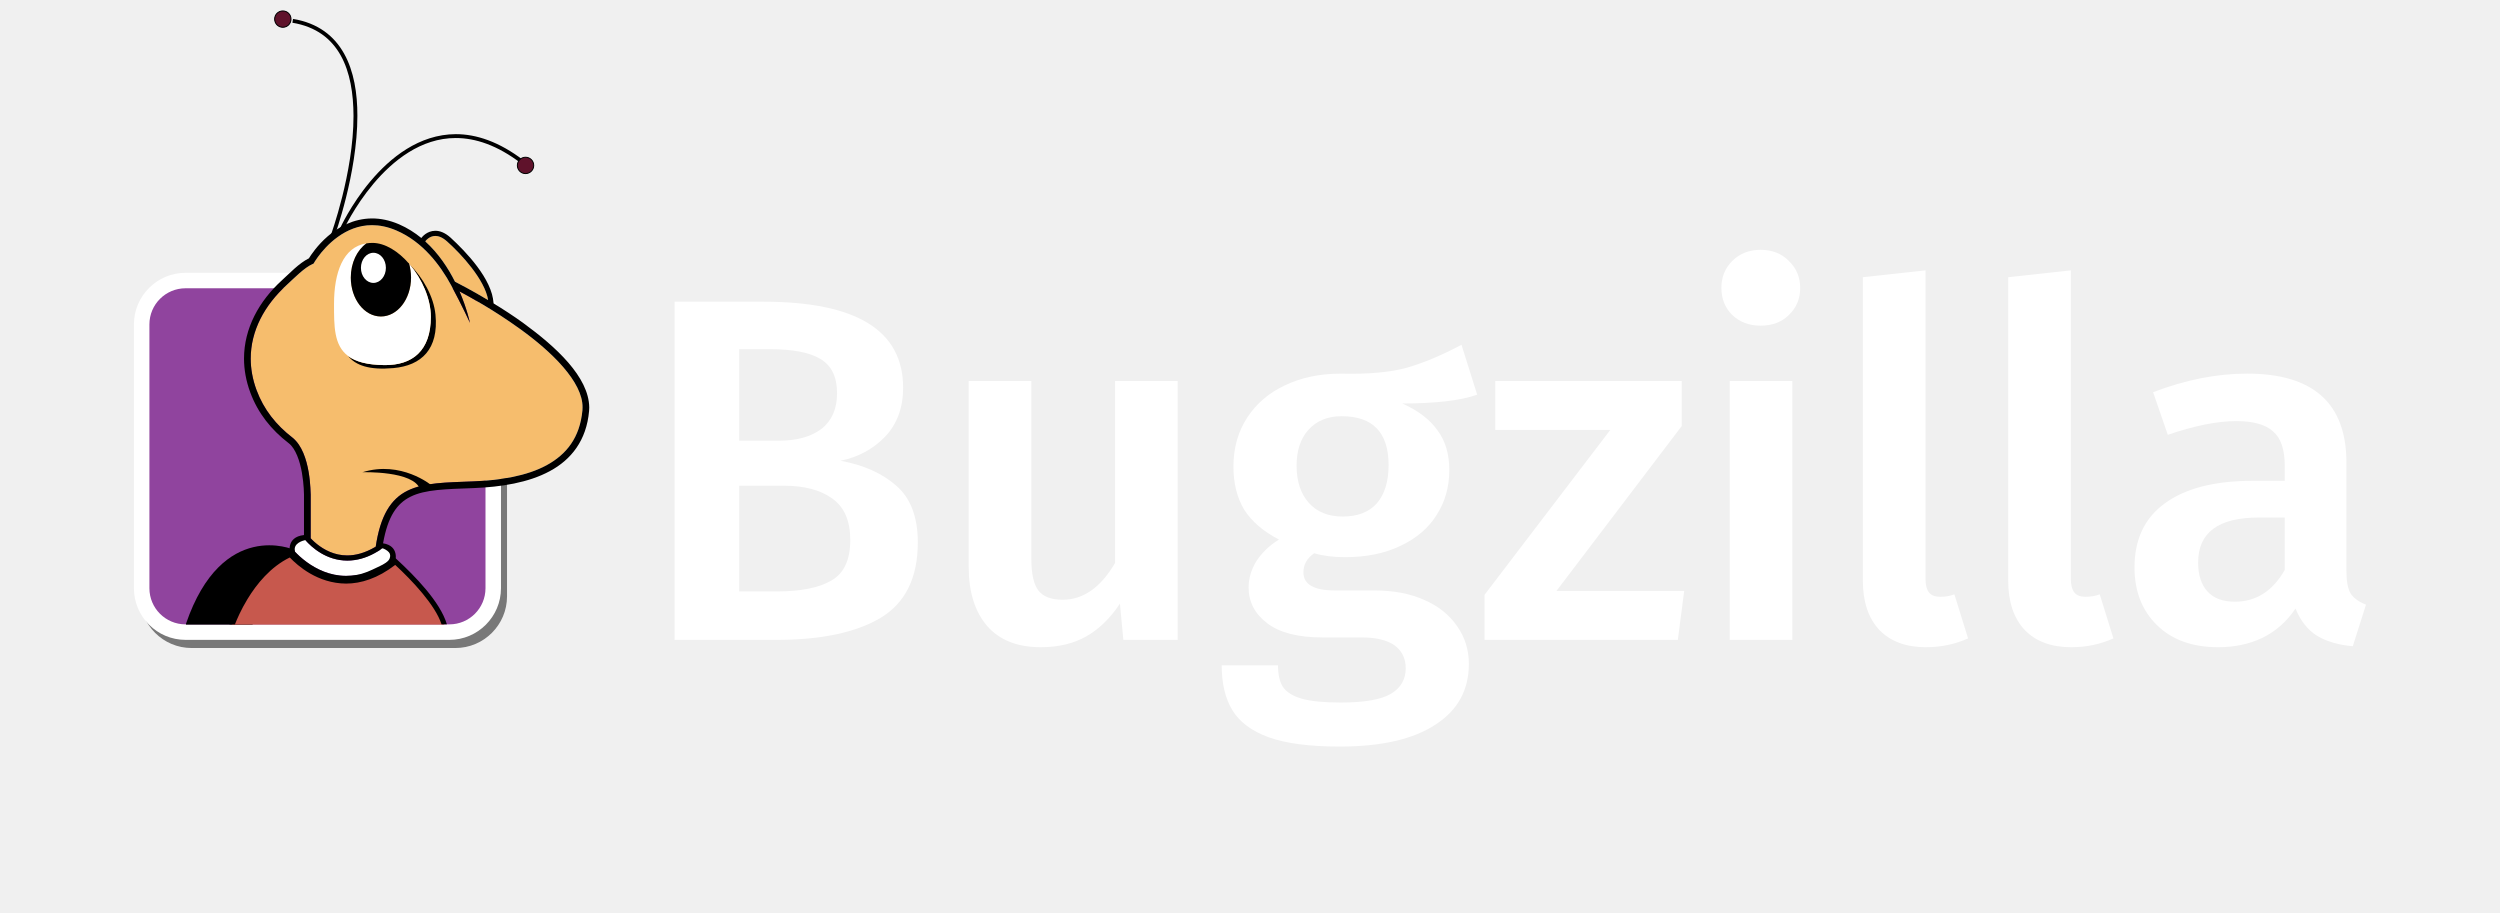
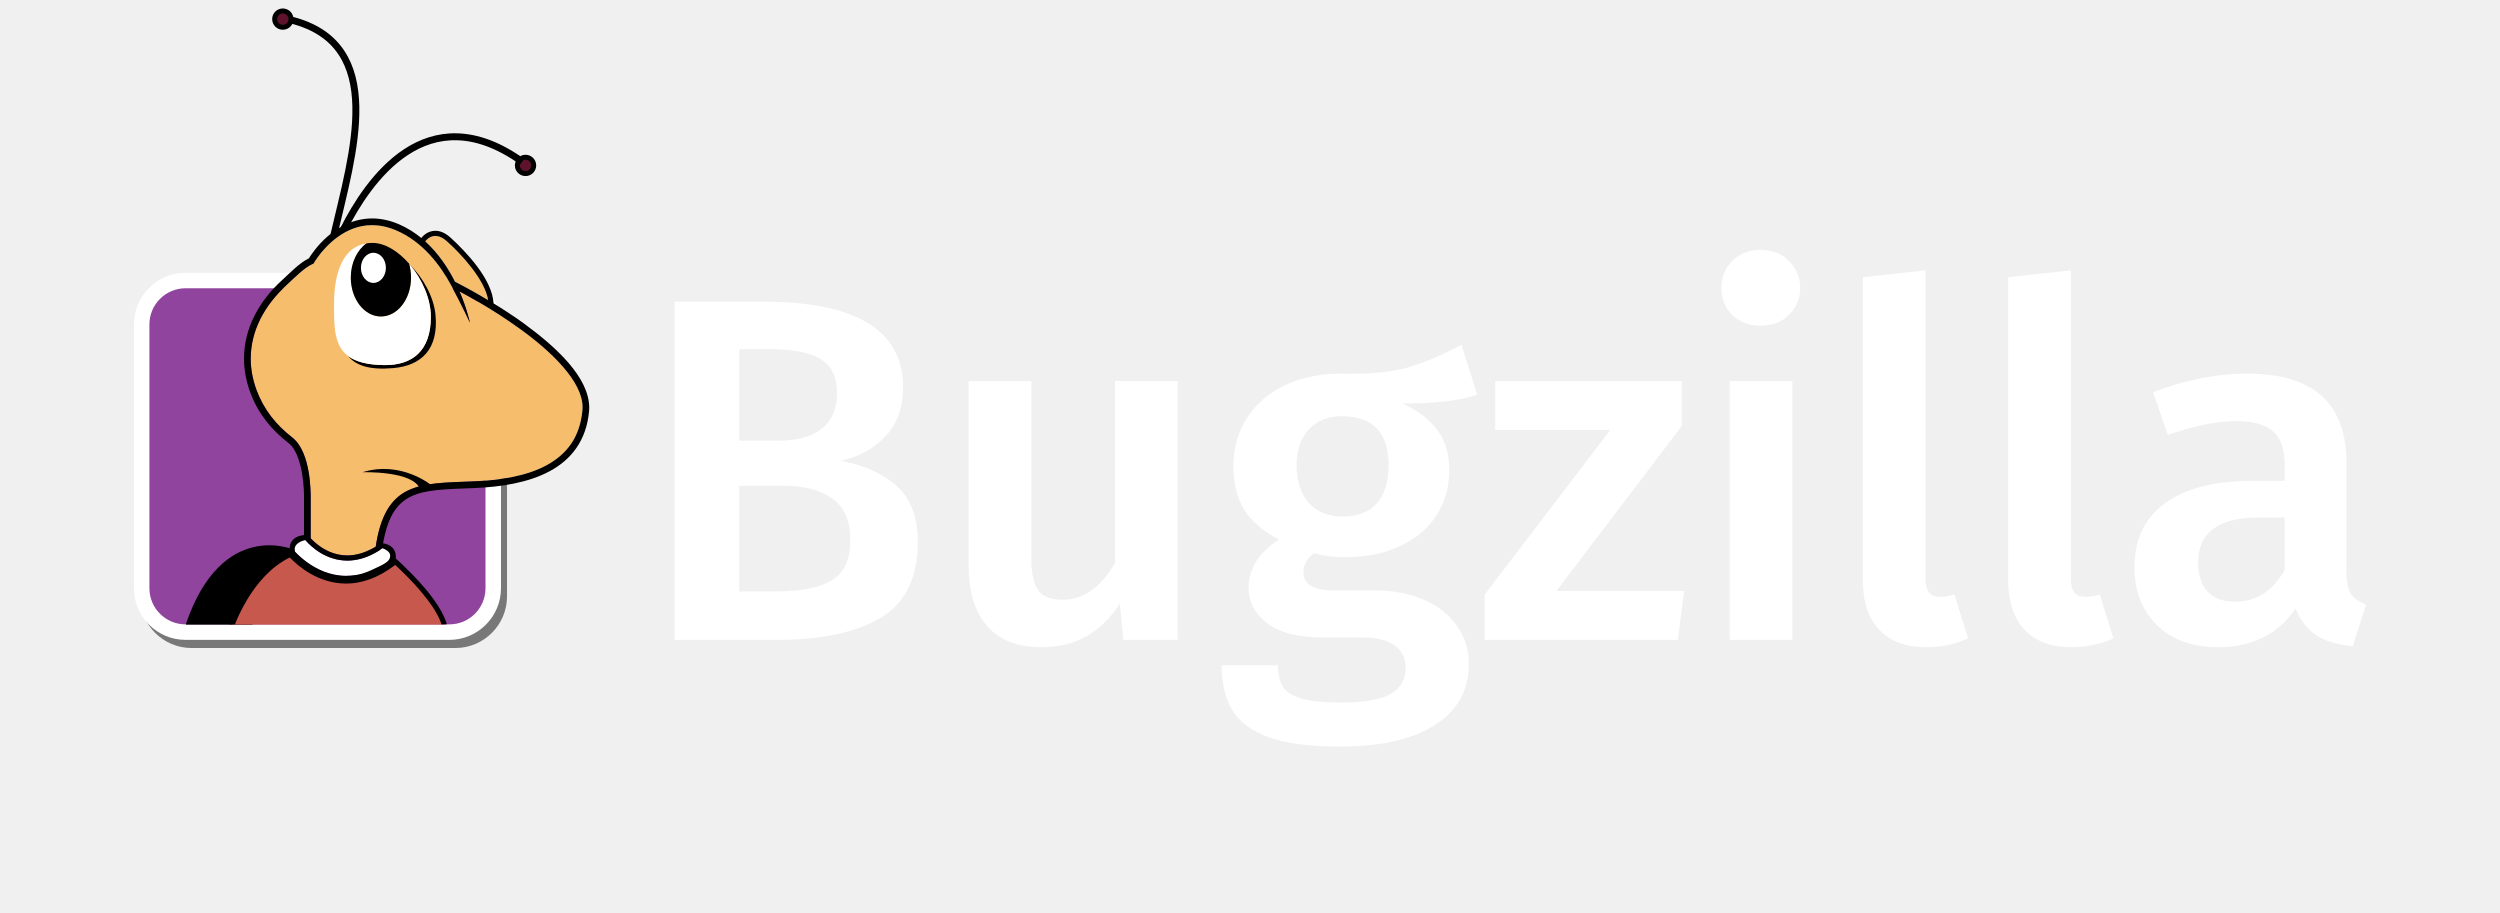
<svg xmlns="http://www.w3.org/2000/svg" version="1.1" viewBox="0 0 252 92">
  <g stroke-width="1.85">
    <path d="m47.645 32.913v-4.097h0.459c-0.669-0.314-1.413-0.495-2.2-0.495h-26.59c-2.869 0-5.204 2.335-5.204 5.204v26.589c0 2.871 2.335 5.206 5.204 5.206h26.59c2.869 0 5.204-2.335 5.204-5.206v-26.589c0-0.208-0.016-0.411-0.039-0.613z" opacity=".5" />
    <path d="m45.295 64.499h-26.591c-2.869 0-5.205-2.335-5.205-5.206v-26.589c0-2.869 2.335-5.205 5.205-5.205h26.591c2.869 0 5.204 2.335 5.204 5.205v26.589c0 2.87-2.335 5.206-5.204 5.206" fill="#fff" />
    <path d="m48.938 59.293c0 2.013-1.631 3.644-3.643 3.644h-26.591c-2.012 0-3.643-1.631-3.643-3.644v-26.591c0-2.013 1.631-3.644 3.643-3.644h26.591c2.012 0 3.643 1.631 3.643 3.644z" fill="#90449e" />
    <path d="m52.368 33.122c-2.553-1.845-5.098-3.246-6.05-3.75 0.767 1.774 1.05 3.167 1.058 3.178-0.005-8.07e-4 -0.773-1.7-1.893-3.775-1.118-2.08-2.902-4.42-5.528-5.543-0.891-0.382-1.708-0.535-2.455-0.535-2.73-0.009-4.659 2.11-5.446 3.192-0.262 0.357-0.39 0.583-0.39 0.584l-0.055 0.096-0.1 0.045c-0.844 0.373-1.826 1.398-2.599 2.105-2.26 2.051-3.638 4.628-3.638 7.427 0 1.027 0.185 2.087 0.585 3.171 0.729 1.97 1.975 3.528 3.637 4.808 1.899 1.538 1.792 5.702 1.824 5.734v4.4c0.044 0.046 0.082 0.089 0.132 0.139 0.143 0.142 0.309 0.294 0.501 0.448 0.719 0.576 1.756 1.142 3.05 1.142 0.822-8.04e-4 1.758-0.228 2.804-0.843l0.061 0.008c0.462-3.168 1.523-4.856 3.212-5.69 1.698-0.835 3.885-0.827 6.632-0.94 2.728-0.106 5.385-0.541 7.384-1.624 1.998-1.09 3.355-2.771 3.614-5.528 0.008-0.099 0.011-0.198 0.011-0.297 0.038-2.567-3.117-5.638-6.351-7.951" fill="#f6bd6d" />
    <path d="m25.45 62.958 4.148-7.553s-7.206-3.161-10.85 7.466v0.087z" />
-     <path d="m33.357 23.678c-0.003-0.009 2.28-6.235 2.277-11.994-0.013-4.497-1.355-8.594-6.16-9.392l0.063-0.385c5.066 0.834 6.501 5.236 6.487 9.777-0.001 5.855-2.299 12.118-2.301 12.128z" />
-     <path d="m34.273 23.014c0.016-0.006 4.26-9.46 11.668-9.492 2.068 0 4.365 0.753 6.847 2.652l-0.238 0.309c-2.43-1.857-4.638-2.57-6.609-2.57-3.522-0.002-6.353 2.293-8.305 4.618-1.95 2.322-3.005 4.639-3.007 4.645z" />
    <path d="m41.14 26.494c0.107 0.265 0.185 0.55 0.248 0.843-0.034-0.257-0.082-0.506-0.152-0.744-0.033-0.032-0.063-0.068-0.096-0.099" />
    <path d="m43.896 31.72c-0.176-1.808-1.235-3.706-2.609-5.072 1.253 1.474 2.142 3.476 2.142 5.296 0 3.402-1.848 4.882-4.663 4.858-1.772-0.013-2.928-0.348-3.682-0.916 0.776 0.939 2.117 1.436 4.563 1.219 2.857-0.254 4.584-1.936 4.249-5.385" />
    <path d="m36.587 24.843c-0.008 0.002-0.016 0.006-0.021 0.008-0.062 0.062-0.122 0.129-0.18 0.196 0.067-0.07 0.131-0.141 0.203-0.203" />
    <path d="m41.23 26.577c0.001 0.006 0.002 0.009 0.003 0.015 0.019 0.017 0.035 0.037 0.053 0.054-0.019-0.024-0.037-0.048-0.057-0.071" fill="#fff" />
    <path d="m41.288 26.647c-0.019-0.02-0.035-0.037-0.053-0.055 0.069 0.238 0.118 0.488 0.152 0.744 0.027 0.208 0.047 0.42 0.047 0.638 0 2.168-1.359 3.926-3.036 3.926s-3.037-1.758-3.037-3.926c0-1.167 0.398-2.209 1.023-2.928 0.059-0.068 0.118-0.134 0.18-0.196 0.119-0.117 0.243-0.226 0.375-0.32-2.369 0.366-3.269 2.96-3.269 6.111 0 2.228-0.019 4.162 1.414 5.243 0.754 0.569 1.91 0.902 3.683 0.917 2.815 0.024 4.663-1.456 4.663-4.858 0-1.821-0.889-3.822-2.142-5.296" fill="#fff" />
    <path d="m35.36 27.976c0 2.168 1.359 3.926 3.037 3.926 1.677 0 3.036-1.758 3.036-3.926 0-0.494-0.074-0.964-0.202-1.399-1.078-1.243-2.415-2.093-3.7-2.093-0.208 0-0.403 0.02-0.592 0.049-0.94 0.667-1.578 1.958-1.578 3.443" />
    <path d="m38.898 26.999c0 0.839-0.564 1.519-1.258 1.519-0.695 0-1.258-0.68-1.258-1.519 0-0.839 0.563-1.519 1.258-1.519 0.695 0 1.258 0.68 1.258 1.519" fill="#fff" />
    <path d="m30.419 53.994 5.88e-4 -5.94e-4c-4.01e-4 -3.8e-4 -5.88e-4 -3.8e-4 -5.88e-4 -3.8e-4z" fill="#231e1f" />
    <path d="m38.431 55.363c0.021-0.013 0.044-0.027 0.067-0.042l-0.288-0.431c-0.137 0.092-0.272 0.174-0.406 0.253l0.42 0.049s0.077 0.062 0.207 0.17" fill="#231e1f" />
    <path d="m30.85 54.326 0.6 0.071-0.132-0.015z" fill="#f6bd6d" />
    <path d="m45.865 28.395c0.322 0.164 1.662 0.856 3.339 1.855-0.328-2.057-2.709-4.638-4.124-5.9-0.495-0.444-0.889-0.565-1.197-0.566-0.308-9.74e-4 -0.557 0.128-0.735 0.263-0.131 0.099-0.211 0.193-0.245 0.236l-0.027 0.059c1.333 1.207 2.3 2.685 2.989 4.054" fill="#f6bd6d" />
    <path d="m43.473 48.903s-3.036-2.516-6.94-1.301c0 0 5.206-0.174 5.813 1.735z" />
-     <path d="m29.333 1.926c0 0.455-0.369 0.824-0.824 0.824-0.455 0-0.824-0.369-0.824-0.824 0-0.455 0.369-0.824 0.824-0.824 0.455 0 0.824 0.369 0.824 0.824" fill="#9c61a4" />
  </g>
-   <path d="m29.333 1.926c0 0.455-0.369 0.824-0.824 0.824-0.455 0-0.824-0.369-0.824-0.824 0-0.455 0.369-0.824 0.824-0.824 0.455 0 0.824 0.369 0.824 0.824z" fill="#5f122b" stroke="#000" stroke-width=".1" />
-   <path d="m53.798 16.674c0 0.455-0.369 0.824-0.824 0.824-0.455 0-0.824-0.369-0.824-0.824 0-0.455 0.369-0.824 0.824-0.824 0.455 0 0.824 0.369 0.824 0.824" fill="#5f122b" stroke-width="1.85" />
-   <path d="m53.798 16.674c0 0.455-0.369 0.824-0.824 0.824-0.455 0-0.824-0.369-0.824-0.824 0-0.455 0.369-0.824 0.824-0.824 0.455 0 0.824 0.369 0.824 0.824z" fill="none" stroke="#000" stroke-width=".1" />
+   <path d="m29.333 1.926c0 0.455-0.369 0.824-0.824 0.824-0.455 0-0.824-0.369-0.824-0.824 0-0.455 0.369-0.824 0.824-0.824 0.455 0 0.824 0.369 0.824 0.824z" fill="#5f122b" stroke="#000" stroke-width=".5" />
+   <path d="m53.798 16.674c0 0.455-0.369 0.824-0.824 0.824-0.455 0-0.824-0.369-0.824-0.824 0-0.455 0.369-0.824 0.824-0.824 0.455 0 0.824 0.369 0.824 0.824z" fill="#5f122b" stroke="#000" stroke-width=".5" />
  <g stroke-width="1.85">
    <path d="m39.569 55.852c0-0.426-0.313-0.773-0.699-0.773-0.258 0-0.48 0.155-0.602 0.385-1.189 0.745-2.289 1.043-3.262 1.043h-0.005c-2.102-0.009-3.545-1.306-4.194-2.033l0.027-0.257-0.423 0.162-0.553 0.293-0.179 0.114-0.097 0.488 0.143 0.29-0.016 0.02c0.245 0.264 0.66 0.673 1.23 1.087 0.955 0.693 2.314 1.377 3.947 1.377 1.208-0.001 2.576-0.27 4.075-1.316 0.342-0.051 0.61-0.487 0.61-0.879" fill="#fff" />
    <path d="m58.708 41.37c-0.259 2.757-1.616 4.438-3.614 5.528-2 1.083-4.656 1.518-7.384 1.624-2.747 0.113-4.934 0.105-6.632 0.94-1.689 0.834-2.75 2.521-3.212 5.69l-0.061-0.008c-1.047 0.614-1.982 0.842-2.804 0.843-1.294 0-2.33-0.566-3.05-1.142-0.192-0.153-0.358-0.306-0.5-0.448l-0.6-0.071 0.468 0.055 0.132 0.015c-0.05-0.05-0.088-0.093-0.132-0.139v-4.399c-0.031-0.032 0.075-4.196-1.824-5.734-1.661-1.28-2.908-2.838-3.637-4.808-0.4-1.084-0.585-2.144-0.585-3.171 0-2.799 1.377-5.377 3.638-7.427 0.773-0.707 1.755-1.732 2.599-2.105l0.1-0.045 0.055-0.096c0-0.001 0.128-0.227 0.39-0.584 0.787-1.082 2.716-3.202 5.446-3.192 0.747 0 1.564 0.154 2.455 0.536 2.626 1.123 4.41 3.463 5.528 5.543 1.12 2.076 1.887 3.774 1.893 3.775-0.008-0.009-0.292-1.404-1.058-3.178 0.951 0.504 3.497 1.904 6.05 3.75 3.234 2.313 6.389 5.383 6.351 7.951 0 0.099-0.003 0.198-0.011 0.297m-19.427 14.907c-0.032 0.085-0.079 0.163-0.135 0.225-0.296 0.321-0.75 0.506-1.136 0.693-0.667 0.322-1.318 0.631-2.054 0.755-0.351 0.059-0.716 0.098-1.072 0.098-1.633 9.74e-4 -2.992-0.684-3.947-1.377-0.547-0.397-0.947-0.786-1.195-1.05-0.003-0.013-0.005-0.024-0.008-0.036-0.211-0.815 0.769-1.087 1.039-1.146 0.632 0.72 2.09 2.06 4.232 2.07 0.949 0 1.908-0.275 2.734-0.737 0.262-0.146 0.549-0.303 0.78-0.496 0.046-0.038 0.295 0.099 0.336 0.121 0.131 0.072 0.255 0.165 0.353 0.279 0.142 0.163 0.147 0.402 0.073 0.6m3.62-31.994c0.034-0.043 0.114-0.136 0.245-0.236 0.178-0.135 0.427-0.264 0.735-0.263 0.308 9.74e-4 0.702 0.122 1.197 0.566 1.415 1.262 3.796 3.843 4.124 5.9-1.676-1-3.017-1.691-3.339-1.855-0.69-1.369-1.657-2.847-2.989-4.054zm9.863 8.29c-1.004-0.725-2.046-1.4-3.012-1.99-0.138-2.461-2.807-5.224-4.326-6.619-0.559-0.507-1.088-0.703-1.545-0.701-0.871 0.009-1.347 0.642-1.413 0.728-0.664-0.543-1.409-1.018-2.247-1.382-0.968-0.415-1.88-0.59-2.722-0.59-3.768 0.027-5.981 3.402-6.364 4.022-1.005 0.496-1.951 1.52-2.68 2.176-2.364 2.143-3.859 4.898-3.859 7.928 0 1.109 0.201 2.25 0.627 3.405 0.776 2.1 2.115 3.77 3.858 5.11 0.716 0.533 1.156 1.838 1.354 3.012 0.205 1.171 0.204 2.184 0.206 2.186v4.075c-1.882 0.208-1.399 1.895-1.399 1.895l0.032 0.051c-0.001 4.19e-4 -0.003 8e-4 -0.003 0.001 0.659 0.724 2.697 2.678 5.613 2.688h0.005c1.41 0 3.011-0.493 4.709-1.774 0.114-0.062 0.219-0.159 0.219-0.159l0.003-0.006c0.011-0.008 0.021-0.013 0.032-0.024-0.003-0.002-0.008-0.008-0.011-0.009l0.005-0.009s0.443-1.559-1.235-1.821c0.489-2.744 1.407-4.015 2.765-4.695 1.468-0.738 3.597-0.767 6.358-0.87 2.78-0.112 5.526-0.543 7.679-1.706 2.156-1.154 3.705-3.096 3.966-6.062 0.011-0.12 0.016-0.239 0.016-0.357-0.036-3.088-3.373-6.123-6.631-8.5" />
    <path d="m44.786 62.958c-0.652-2.149-3.209-4.771-4.934-6.353-1.793 1.429-3.483 1.963-4.964 1.963h-0.005c-2.916-0.009-4.954-1.964-5.612-2.688-3.635 1.652-5.46 5.976-5.875 7.078z" fill="#c7584d" />
    <path d="m23.683 62.936c0.194-0.499 0.604-1.462 1.259-2.541 0.927-1.529 2.338-3.265 4.269-4.201 0.792 0.829 2.808 2.617 5.672 2.632h0.005c1.494 9.74e-4 3.184-0.524 4.95-1.882 1.682 1.551 4.034 4.034 4.672 5.991h0.538c-0.67-2.277-3.274-4.909-5.021-6.524l-0.164-0.15-0.175 0.139c-1.756 1.399-3.383 1.905-4.801 1.906h-0.005c-2.792-0.006-4.783-1.899-5.42-2.602l-0.129-0.14-0.172 0.078c-3.84 1.761-5.665 6.294-6.035 7.294z" />
  </g>
  <g fill="#fff">
    <path d="m84.72 46.444q3.503 0.641 5.624 2.516 2.171 1.875 2.171 5.723 0 5.328-3.749 7.597-3.749 2.22-10.508 2.22h-10.261v-34.089h8.929q14.109 0 14.109 8.683 0 3.009-1.825 4.933-1.825 1.875-4.489 2.417zm-10.212-11.248v9.225h3.996q2.713 0 4.292-1.184 1.579-1.233 1.579-3.601 0-2.467-1.677-3.453-1.628-0.987-5.131-0.987zm3.799 24.42q3.601 0 5.476-1.085 1.924-1.085 1.924-4.095 0-2.911-1.825-4.193-1.776-1.283-4.884-1.283h-4.489v10.656z" />
    <path d="m118.71 64.5h-5.476l-0.345-3.651q-1.48 2.22-3.404 3.305t-4.588 1.085q-3.503 0-5.377-2.121-1.875-2.171-1.875-5.969v-18.747h6.315v17.957q0 2.269 0.74 3.207 0.74 0.888 2.417 0.888 3.108 0 5.279-3.7v-18.352h6.315z" />
    <path d="m148.9 39.784q-2.516 0.888-7.548 0.888 2.417 1.085 3.552 2.713 1.184 1.579 1.184 3.996 0 2.565-1.283 4.539-1.233 1.973-3.651 3.108-2.368 1.135-5.575 1.135-1.776 0-3.108-0.395-1.085 0.74-1.085 1.924 0 1.825 3.157 1.825h3.996q2.861 0 4.983 0.937 2.171 0.937 3.355 2.664 1.184 1.677 1.184 3.799 0 3.947-3.355 6.117-3.355 2.22-9.669 2.22-4.539 0-7.153-0.937-2.565-0.937-3.651-2.713t-1.085-4.539h5.673q0 1.381 0.493 2.171 0.543 0.789 1.875 1.184 1.381 0.395 3.947 0.395 3.601 0 5.081-0.888t1.48-2.565q0-1.48-1.135-2.319-1.135-0.789-3.305-0.789h-3.947q-3.7 0-5.575-1.431t-1.875-3.601q0-1.381 0.789-2.664 0.839-1.283 2.269-2.171-2.368-1.233-3.503-3.009-1.085-1.825-1.085-4.341 0-2.812 1.381-4.933t3.799-3.256q2.467-1.184 5.624-1.184 4.144 0.099 6.66-0.592 2.565-0.74 5.525-2.319zm-13.665 2.171q-2.121 0-3.355 1.381-1.184 1.332-1.184 3.601 0 2.368 1.233 3.749t3.404 1.381q2.269 0 3.453-1.332 1.184-1.381 1.184-3.848 0-4.933-4.736-4.933z" />
    <path d="m169.52 42.941-12.629 16.625h12.876l-0.641 4.933h-19.487v-4.539l12.679-16.625h-11.593v-4.933h18.796z" />
    <path d="m180.67 64.5h-6.315v-26.097h6.315zm-3.207-39.319q1.776 0 2.861 1.135 1.135 1.085 1.135 2.713t-1.135 2.713q-1.085 1.085-2.861 1.085-1.727 0-2.861-1.085-1.085-1.085-1.085-2.713t1.085-2.713q1.135-1.135 2.861-1.135z" />
    <path d="m194.14 65.24q-3.009 0-4.687-1.727-1.677-1.776-1.677-4.983v-30.587l6.315-0.691v31.08q0 0.937 0.345 1.381 0.345 0.444 1.135 0.444t1.431-0.247l1.381 4.44q-1.973 0.888-4.243 0.888z" />
    <path d="m208.79 65.24q-3.009 0-4.687-1.727-1.677-1.776-1.677-4.983v-30.587l6.315-0.691v31.08q0 0.937 0.345 1.381 0.345 0.444 1.135 0.444 0.789 0 1.431-0.247l1.381 4.44q-1.973 0.888-4.243 0.888z" />
    <path d="m236.52 57.593q0 1.529 0.444 2.269 0.493 0.691 1.529 1.085l-1.332 4.193q-2.22-0.197-3.651-1.085-1.381-0.888-2.121-2.713-1.332 1.973-3.355 2.96-1.973 0.937-4.44 0.937-3.897 0-6.167-2.22-2.269-2.22-2.269-5.821 0-4.243 3.059-6.463 3.108-2.269 8.831-2.269h3.256v-1.48q0-2.516-1.184-3.503-1.135-1.036-3.7-1.036-2.861 0-6.907 1.381l-1.48-4.292q4.884-1.875 9.472-1.875 10.015 0 10.015 8.979zm-11.248 3.059q3.207 0 5.032-3.207v-5.279h-2.615q-6.117 0-6.117 4.539 0 1.875 0.937 2.911t2.763 1.036z" />
  </g>
+   <path d="m34.664 23.049c2.405-4.723 8.325-13.622 17.966-6.753" fill="none" stroke="#000" stroke-width=".7" />
+   <path d="m33.66 23.667c1.869-8.103 5.465-19.196-4.323-21.654" fill="none" stroke="#000" stroke-width=".7" />
</svg>
